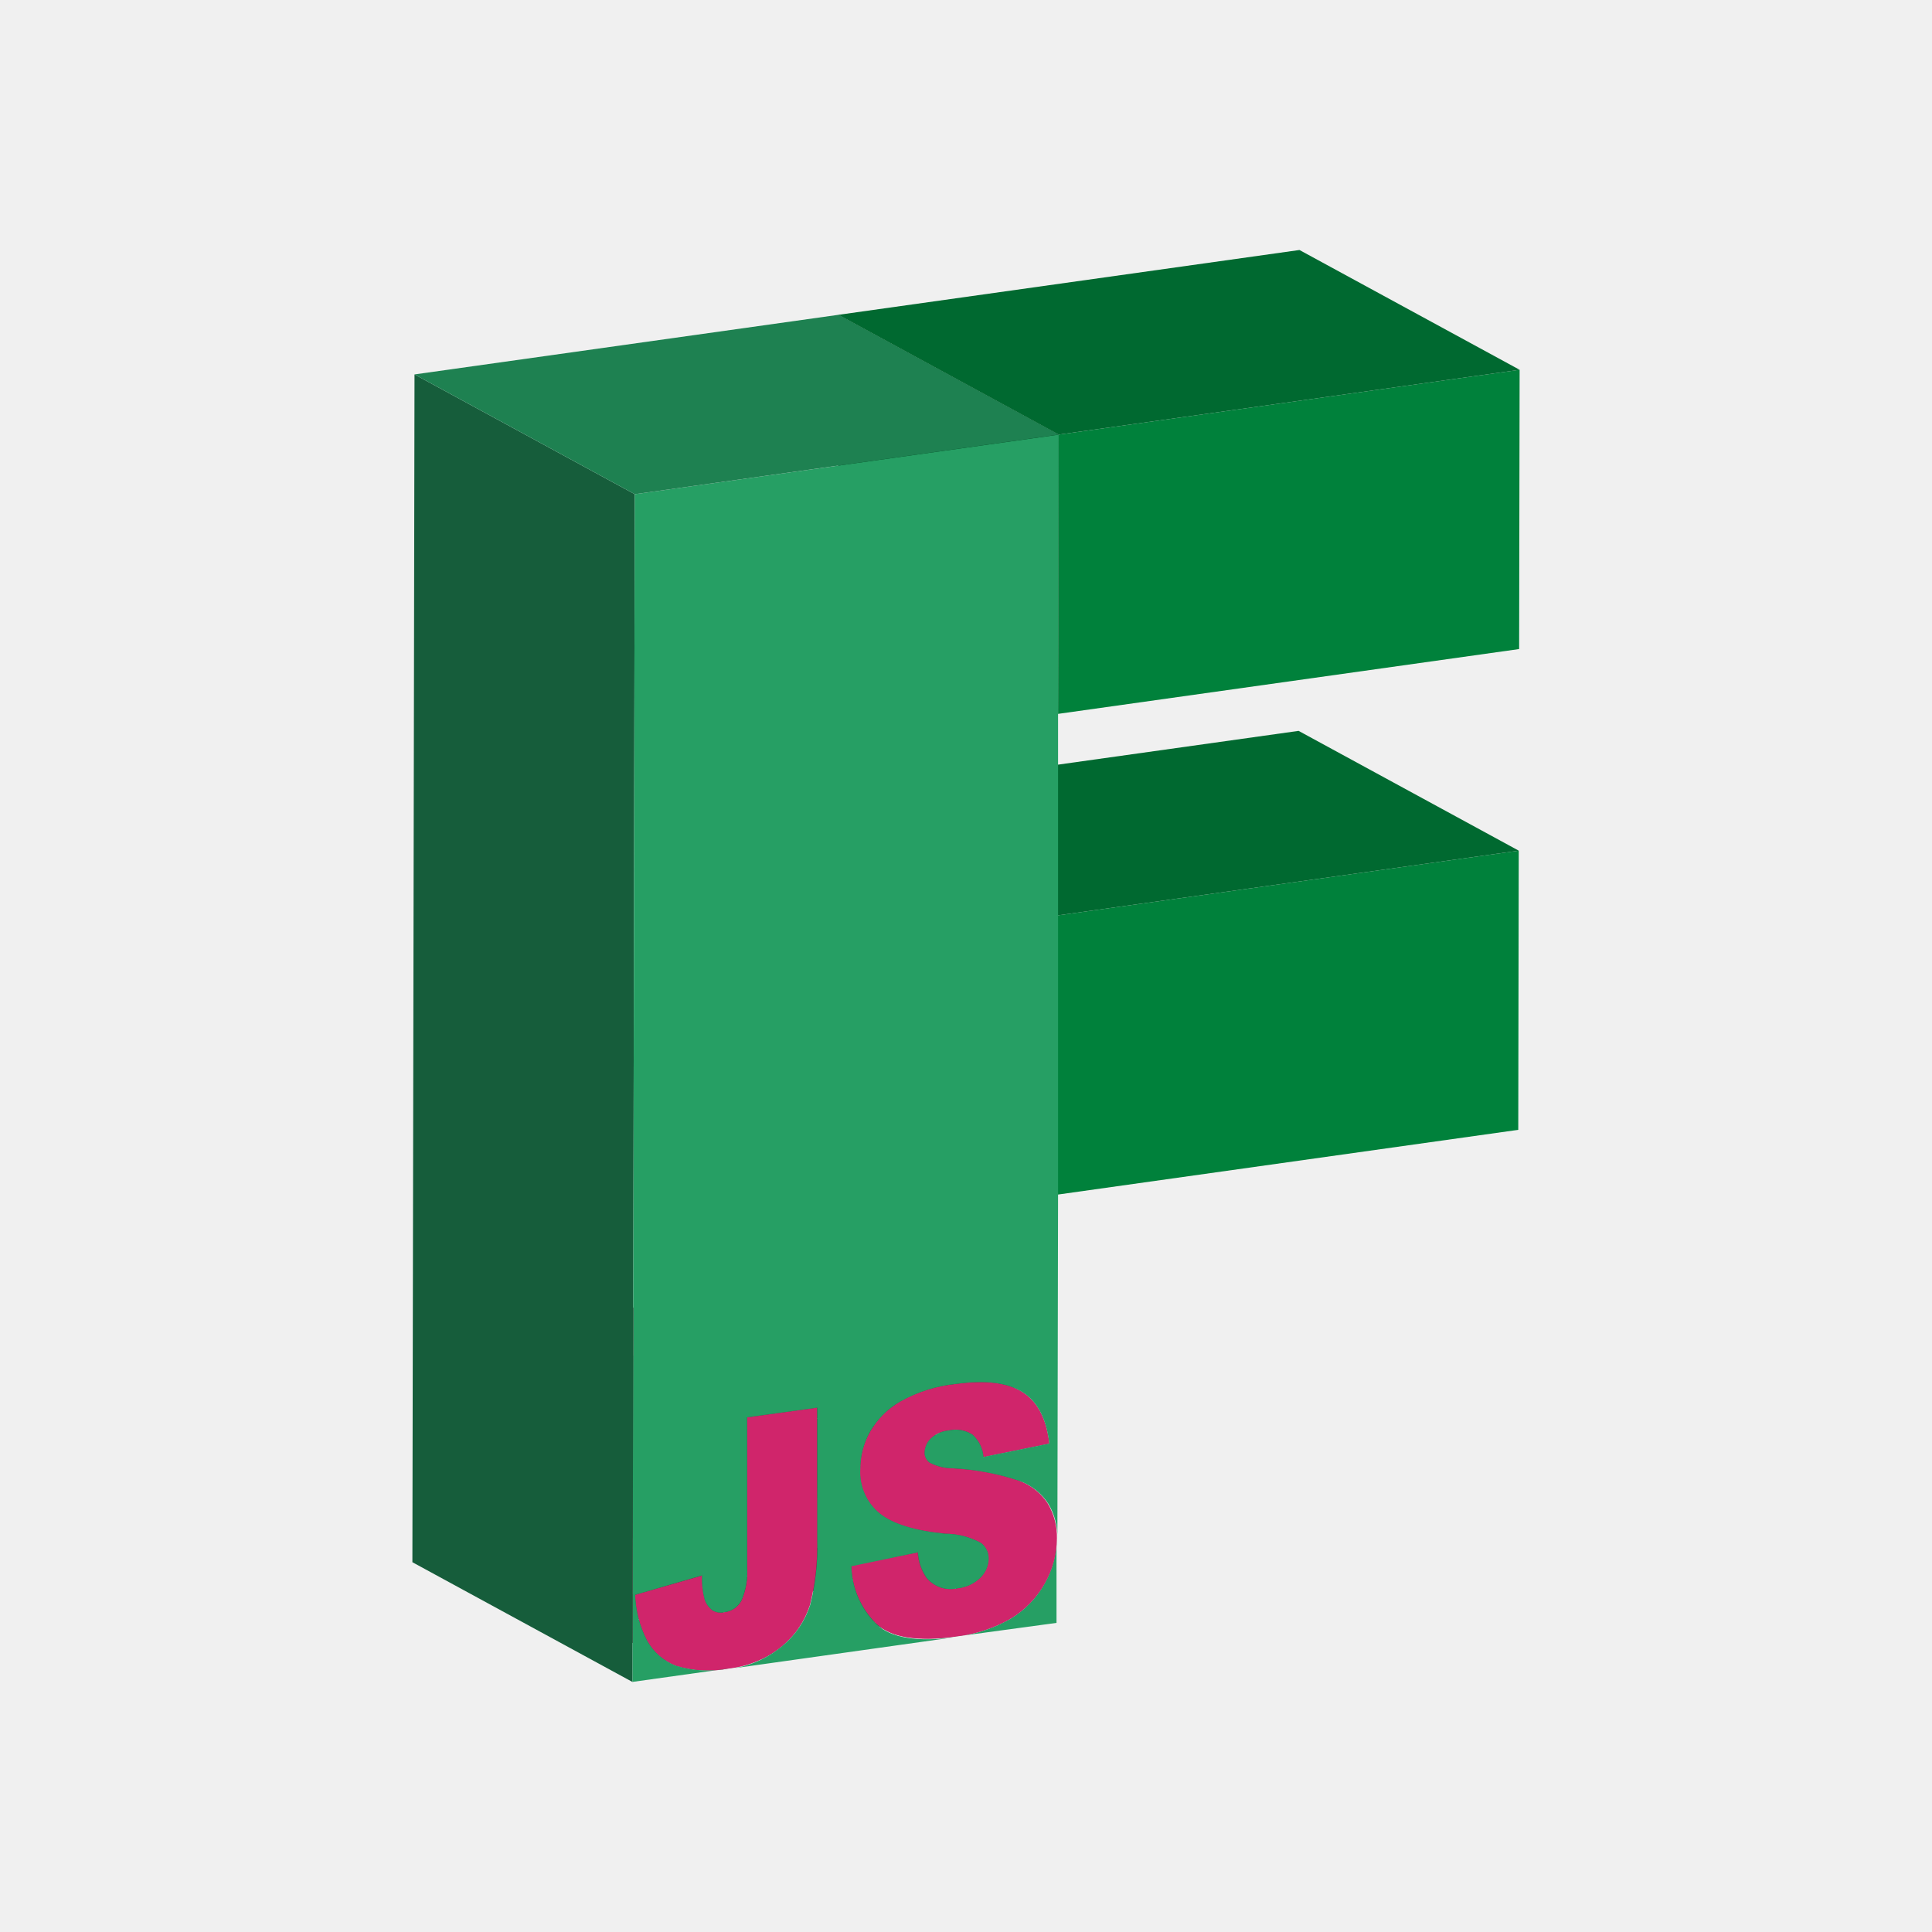
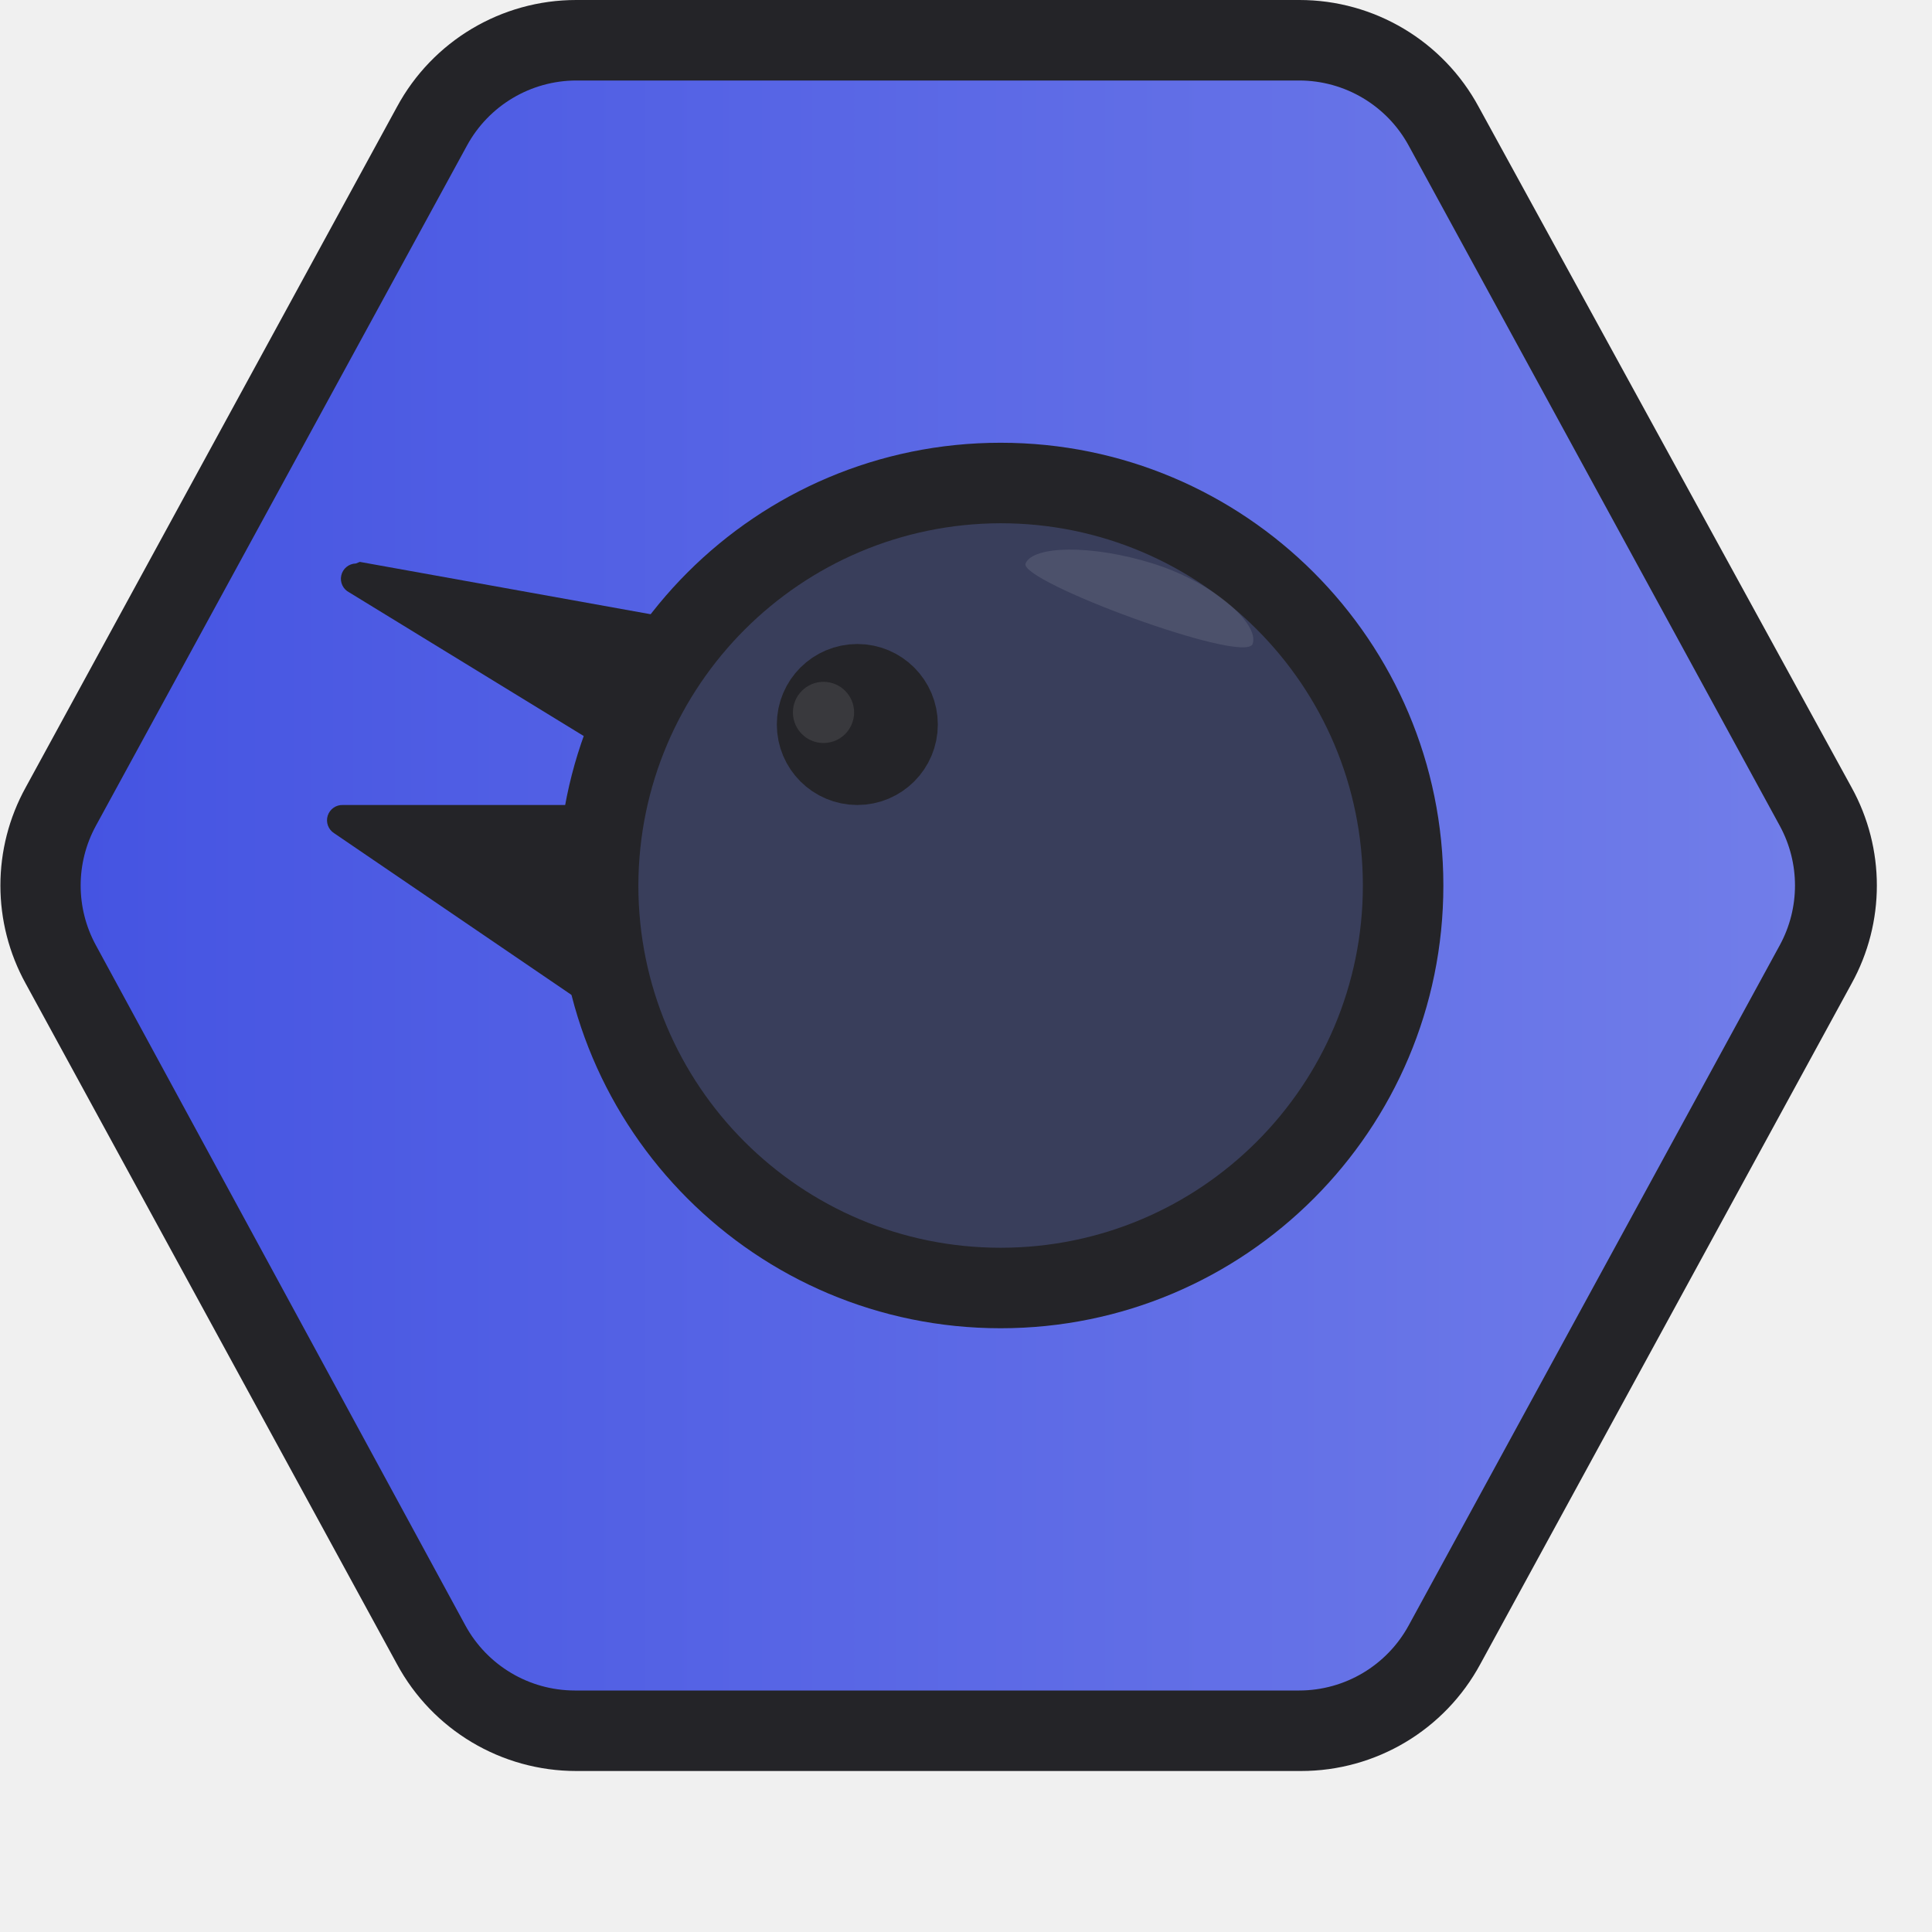
- <svg xmlns="http://www.w3.org/2000/svg" viewBox="0 0 200 200">
+ <svg xmlns="http://www.w3.org/2000/svg" width="24" height="24" viewBox="0 0 24 24">
  <defs>
-     <clipPath id="prefix__a">
-       <path class="prefix__a" d="M104.63 167.56l-22.8-12.4a9.81 9.81 0 003.49-3.61 9.32 9.32 0 001.26-4.66l22.79 12.4a9.42 9.42 0 01-1.25 4.66 9.89 9.89 0 01-3.49 3.61z" />
-     </clipPath>
-     <clipPath id="prefix__b">
-       <path class="prefix__a" d="M99 169.41L76.19 157a14.69 14.69 0 005.64-1.85l22.8 12.4a14.75 14.75 0 01-5.63 1.86z" />
-     </clipPath>
-     <clipPath id="prefix__c">
-       <path class="prefix__a" d="M96.81 164.09L74 151.7a3.66 3.66 0 002.3.32 3.84 3.84 0 002.39-1.11 2.84 2.84 0 00.85-1.94 2.06 2.06 0 00-.8-1.65 2.43 2.43 0 00-.29-.19l22.79 12.4a2.43 2.43 0 01.29.19 2 2 0 01.8 1.64 2.83 2.83 0 01-.84 1.95 3.94 3.94 0 01-2.39 1.11 3.58 3.58 0 01-2.29-.33z" />
-     </clipPath>
-     <clipPath id="prefix__d">
-       <path class="prefix__a" d="M78.46 147.13c5.41 2.94 12.62 6.86 18 9.81-6.9-3.75-12.69-6.76-20-10.38a6.74 6.74 0 012 .57z" />
-     </clipPath>
-     <clipPath id="prefix__e">
-       <path class="prefix__a" d="M86.58 146.89a6.83 6.83 0 00-.93-3.61l22.79 12.39a6.71 6.71 0 01.93 3.62z" />
-     </clipPath>
-     <clipPath id="prefix__f">
-       <path class="prefix__a" d="M85.65 143.28a5.48 5.48 0 00-2.17-2l22.8 12.4a5.57 5.57 0 012.16 2l-22.79-12.4z" />
-     </clipPath>
-     <clipPath id="prefix__g">
-       <path class="prefix__a" d="M73.11 150.94l22.8 12.4a2.91 2.91 0 00.9.75L74 151.7a3.09 3.09 0 01-.89-.76z" />
-     </clipPath>
-     <clipPath id="prefix__h">
-       <path class="prefix__a" d="M76.5 146.56s8.53 4.16 20 10.38l4.77 2.59a10 10 0 00-3.41-.76L75 146.37c.58.06 1.07.12 1.5.19z" />
-     </clipPath>
-     <clipPath id="prefix__i">
-       <path class="prefix__a" d="M83 131.7l-.28-.17 22.79 12.4a2.61 2.61 0 01.28.17c1.57 1 2.5 2.77 2.79 5.34L85.83 137c-.29-2.53-1.22-4.32-2.83-5.3z" />
-     </clipPath>
-     <clipPath id="prefix__j">
-       <path class="prefix__a" d="M68.87 156.37c1.62.88 4.06 1.1 7.32.64L99 169.41c-3.27.46-5.71.24-7.33-.64z" />
-     </clipPath>
-     <clipPath id="prefix__k">
-       <path class="prefix__a" d="M73.11 150.94a5.26 5.26 0 01-.9-2.64l20.13 10.95L95 160.7a5.17 5.17 0 00.9 2.64l-22.8-12.4z" />
-     </clipPath>
-     <clipPath id="prefix__l">
-       <path class="prefix__a" d="M77.59 135.93l22.8 12.4a2.11 2.11 0 01.27.18 3.45 3.45 0 011.14 2.32L79 138.44a3.46 3.46 0 00-1.15-2.33 1.27 1.27 0 00-.26-.18z" />
-     </clipPath>
-     <clipPath id="prefix__m">
-       <path class="prefix__a" d="M96.4 151.54l-22.79-12.4a6.57 6.57 0 002.26.48 26 26 0 016.8 1.27 7.62 7.62 0 01.81.39l22.8 12.4a8.88 8.88 0 00-.82-.39 26 26 0 00-6.79-1.29 6.59 6.59 0 01-2.27-.46z" />
-     </clipPath>
-     <clipPath id="prefix__n">
-       <path class="prefix__a" d="M73 138.35l22.8 12.4a1.34 1.34 0 00.47.68l.17.11-22.79-12.4-.17-.11a1.38 1.38 0 01-.48-.68z" />
-     </clipPath>
-     <clipPath id="prefix__o">
-       <path class="prefix__a" d="M73 138.35a1.27 1.27 0 010-.34l22.79 12.4a1.27 1.27 0 00.05.34z" />
-     </clipPath>
-     <clipPath id="prefix__p">
-       <path class="prefix__a" d="M75 146.37l22.8 12.4a15.64 15.64 0 01-5.8-1.51l-22.8-12.4a15.74 15.74 0 005.8 1.51z" />
-     </clipPath>
-     <clipPath id="prefix__q">
-       <path class="prefix__a" d="M75.46 135.67a3.4 3.4 0 012.13.26l22.8 12.4a3.43 3.43 0 00-2.13-.26 3.23 3.23 0 00-1.91.84l-22.79-12.4a3.2 3.2 0 011.9-.84z" />
-     </clipPath>
-     <clipPath id="prefix__r">
-       <path class="prefix__a" d="M72.92 138a2.12 2.12 0 01.64-1.5l22.79 12.4a2.12 2.12 0 00-.64 1.5L72.92 138z" />
-     </clipPath>
-     <clipPath id="prefix__s">
-       <path class="prefix__a" d="M82.76 131.53l22.79 12.4c-1.56-.84-3.74-1.07-6.56-.67l-22.8-12.4c2.81-.4 5.01-.17 6.57.67z" />
-     </clipPath>
-     <clipPath id="prefix__t">
-       <path class="prefix__a" d="M91.66 168.77l-22.79-12.4a4.48 4.48 0 01-1-.68 8.77 8.77 0 01-2.59-5.95l22.8 12.4a8.68 8.68 0 002.59 6 4.41 4.41 0 00.99.63z" />
-     </clipPath>
-     <clipPath id="prefix__u">
-       <path class="prefix__a" d="M92 157.26l-22.8-12.4a5.56 5.56 0 01-3-5.2 7.94 7.94 0 011.06-3.83 8.66 8.66 0 013.15-3.16 15 15 0 015.77-1.81L99 143.26a14.86 14.86 0 00-5.77 1.81 8.54 8.54 0 00-3.16 3.16 7.82 7.82 0 00-1 3.83 5.5 5.5 0 002 4.6 5.85 5.85 0 00.93.6z" />
-     </clipPath>
-     <clipPath id="prefix__v">
-       <path class="prefix__a" d="M75.45 172.72l-22.79-12.4a10.45 10.45 0 005.51-2.32 9.16 9.16 0 002.83-4.26 24.4 24.4 0 00.72-6.68l22.8 12.4a24.33 24.33 0 01-.73 6.68 9.14 9.14 0 01-2.79 4.24 10.5 10.5 0 01-5.55 2.34z" />
-     </clipPath>
-     <clipPath id="prefix__w">
-       <path class="prefix__a" d="M73.81 166.78L51 154.38a1.81 1.81 0 001.13.13 2.28 2.28 0 001.79-1.23 7.4 7.4 0 00.57-3.36l22.8 12.4a7.52 7.52 0 01-.58 3.36 2.29 2.29 0 01-1.79 1.23 1.77 1.77 0 01-1.11-.13z" />
-     </clipPath>
-     <clipPath id="prefix__x">
-       <path class="prefix__a" d="M51 154.38h-.06l20.14 11 2.66 1.45h.06z" />
-     </clipPath>
-     <clipPath id="prefix__y">
-       <path class="prefix__a" d="M47.16 160.05a11.29 11.29 0 005.5.27l22.79 12.4a11.3 11.3 0 01-5.5-.27 7.89 7.89 0 01-.72-.33l-22.79-12.4a5.88 5.88 0 00.72.33z" />
-     </clipPath>
-     <clipPath id="prefix__z">
-       <path class="prefix__a" d="M73.75 166.75L51 154.35a2.28 2.28 0 01-.85-1.19 8.41 8.41 0 01-.27-2.45l22.8 12.4a8.4 8.4 0 00.26 2.44 2.28 2.28 0 00.81 1.2z" />
-     </clipPath>
-     <clipPath id="prefix__aa">
-       <path class="prefix__a" d="M69.23 172.12l-22.79-12.4a5.88 5.88 0 01-2.29-2.27 10.88 10.88 0 01-1.24-4.75l22.79 12.4a11.06 11.06 0 001.24 4.75 5.94 5.94 0 002.29 2.27z" />
-     </clipPath>
-     <style>.prefix__a{fill:none}.prefix__b{isolation:isolate}.prefix__c{fill:#00813b}.prefix__d{fill:#004c23}.prefix__e{fill:#006930}.prefix__g{fill:#1c744a}.prefix__h{fill:#1b7147}.prefix__i{fill:#1a6d45}.prefix__j{fill:#196a43}.prefix__k{fill:#186640}.prefix__l{fill:#17623e}.prefix__m{fill:#165f3c}.prefix__o{fill:#1c784c}.prefix__q{fill:#941a4c}.prefix__r{fill:#981b4f}.prefix__s{fill:#9d1c51}.prefix__t{fill:#8f194a}.prefix__u{fill:#8a1847}.prefix__v{fill:#851845}.prefix__w{fill:#811742}.prefix__x{fill:#7c1640}.prefix__aa{fill:#269f64}.prefix__ae{fill:#1e8151}.prefix__aq{fill:#a91e57}.prefix__as{fill:#d0256b}.prefix__ax{fill:#165d3b}</style>
+     <style>.a{fill:url(#a);}.b,.d{fill:#242428;}.c{fill:#393e5b;}.d{stroke:#242428;stroke-miterlimit:10;}.e{opacity:0.1;}.f{fill:#fff;}</style>
+     <linearGradient id="a" x1="0.85" y1="12" x2="23.15" y2="12" gradientUnits="userSpaceOnUse">
+       <stop offset="0" stop-color="#4453e2" />
+       <stop offset="1" stop-color="#727ee9" />
+     </linearGradient>
  </defs>
-   <g class="prefix__b">
-     <path class="prefix__c" d="M157.22 88.06l-.05 28.9-47.73 6.71.06-28.91 47.72-6.7z" />
-     <path class="prefix__d" d="M109.44 123.67l-22.79-12.4.05-28.91 22.8 12.4-.06 28.91z" />
-     <path class="prefix__e" d="M109.5 94.76l-22.8-12.4 47.73-6.7 22.79 12.4-47.72 6.7z" />
+   <path class="a" d="M7.51,22.5a2.05,2.05,0,0,1-1.8-1.07L1.1,13a2.06,2.06,0,0,1,0-2L5.71,2.57A2.05,2.05,0,0,1,7.51,1.5h9a2.05,2.05,0,0,1,1.8,1.07L22.9,11a2.06,2.06,0,0,1,0,2l-4.61,8.45a2.05,2.05,0,0,1-1.8,1.07Z" transform="translate(-0.35 -1)" />
+   <path class="b" d="M16.49,2a1.55,1.55,0,0,1,1.36.81l4.61,8.45a1.55,1.55,0,0,1,0,1.48l-4.61,8.45a1.55,1.55,0,0,1-1.36.81h-9a1.55,1.55,0,0,1-1.36-.81L1.54,12.74a1.55,1.55,0,0,1,0-1.48L6.15,2.81A1.55,1.55,0,0,1,7.51,2h9m0-1h-9A2.53,2.53,0,0,0,5.28,2.33L.67,10.78a2.52,2.52,0,0,0,0,2.44l4.61,8.45A2.53,2.53,0,0,0,7.51,23h9a2.53,2.53,0,0,0,2.23-1.33l4.61-8.45a2.52,2.52,0,0,0,0-2.44L18.72,2.33A2.53,2.53,0,0,0,16.49,1Z" transform="translate(-0.35 -1)" />
+   <path class="b" d="M5.61,11.5H8.82l-.5,1.87Zm.71-2.74,3.08.56-.31,1.15Z" transform="translate(-0.35 -1)" />
+   <path class="b" d="M8.16,12,8,12.55,7.22,12h.94M4.77,8a.19.19,0,0,0-.08.36L9,11H4.61a.19.19,0,0,0-.11.35L8.39,14a.23.23,0,0,0,.11,0,.2.2,0,0,0,.19-.14L10,9.12a.19.19,0,0,0-.18-.24h0l-5-.9Z" transform="translate(-0.35 -1)" />
+   <circle class="c" cx="12.42" cy="11" r="5" />
+   <path class="b" d="M12.78,7.5A4.5,4.5,0,1,1,8.28,12a4.51,4.51,0,0,1,4.5-4.5m0-1a5.5,5.5,0,1,0,5.5,5.5,5.5,5.5,0,0,0-5.5-5.5Z" transform="translate(-0.35 -1)" />
+   <circle class="d" cx="10.65" cy="9" r="0.5" />
+   <path class="d" d="M6.72,11" transform="translate(-0.35 -1)" />
+   <g class="e">
+     <path class="f" d="M15.91,9c-.1.26-2.91-.78-2.82-1s.81-.24,1.58,0S16,8.76,15.91,9Z" transform="translate(-0.35 -1)" />
  </g>
-   <g class="prefix__b">
-     <path class="prefix__c" d="M157.31 38.28l-.05 28.91-47.73 6.71.06-28.91 47.72-6.71z" />
-     <path class="prefix__d" d="M109.53 73.9L86.74 61.5l.05-28.91 22.8 12.4-.06 28.91z" />
-     <path class="prefix__e" d="M109.59 44.99l-22.8-12.4 47.73-6.71 22.79 12.4-47.72 6.71z" />
-   </g>
-   <g class="prefix__b">
-     <g class="prefix__b">
-       <g class="prefix__b" clip-path="url(#prefix__a)">
-         <path class="prefix__g" d="M104.63 167.56l-22.8-12.4c.17-.1.33-.21.49-.32l22.79 12.4-.48.32" />
-         <path class="prefix__h" d="M105.11 167.24l-22.79-12.4a10 10 0 001-.8l22.79 12.4a11.61 11.61 0 01-1 .8" />
-         <path class="prefix__i" d="M106.13 166.44L83.34 154a8.3 8.3 0 00.78-.79l22.79 12.4a8.3 8.3 0 01-.78.79" />
-         <path class="prefix__j" d="M106.91 165.65l-22.79-12.4a9.28 9.28 0 00.67-.85l22.79 12.4a9.28 9.28 0 01-.67.85" />
-         <path class="prefix__k" d="M107.58 164.8l-22.79-12.4a8.1 8.1 0 00.53-.85l.11-.18 22.79 12.39c0 .07-.07.13-.1.19-.17.3-.35.58-.54.85" />
-         <path class="prefix__l" d="M108.22 163.76l-22.79-12.39a9.94 9.94 0 00.58-1.3l22.8 12.4a11.43 11.43 0 01-.59 1.29" />
-         <path class="prefix__m" d="M108.81 162.47L86 150.07a9.12 9.12 0 00.57-3.18l22.79 12.4a9.34 9.34 0 01-.56 3.18" />
-       </g>
-     </g>
-     <g class="prefix__b">
-       <g class="prefix__b" clip-path="url(#prefix__b)">
-         <path class="prefix__o" d="M99 169.41L76.19 157a15.83 15.83 0 004.62-1.3l22.79 12.4a16.17 16.17 0 01-4.61 1.3" />
-         <path class="prefix__g" d="M103.6 168.11l-22.79-12.4a9.87 9.87 0 001-.55l22.8 12.4a11.2 11.2 0 01-1 .55" />
-       </g>
-     </g>
-     <g class="prefix__b">
-       <g class="prefix__b" clip-path="url(#prefix__c)">
-         <path class="prefix__q" d="M96.81 164.09L74 151.7l.11.05 22.79 12.4-.1-.06" />
-         <path class="prefix__r" d="M96.91 164.15l-22.79-12.4a2.78 2.78 0 00.57.21l22.79 12.4a2.78 2.78 0 01-.57-.21" />
-         <path class="prefix__s" d="M97.48 164.36L74.69 152a3.94 3.94 0 001.62.06 4.63 4.63 0 001.39-.39L100.49 164a4.65 4.65 0 01-1.38.39 4.37 4.37 0 01-1.63-.06" />
-         <path class="prefix__r" d="M100.49 164L77.7 151.63a4.08 4.08 0 00.5-.29l22.8 12.4a3.45 3.45 0 01-.5.29" />
-         <path class="prefix__q" d="M101 163.74l-22.8-12.4a3.92 3.92 0 00.32-.25l22.79 12.4a3.92 3.92 0 01-.32.25" />
-         <path class="prefix__t" d="M101.31 163.49l-22.79-12.4.18-.18.07-.08 22.8 12.4a.27.27 0 00-.07.08l-.19.18" />
-         <path class="prefix__u" d="M101.57 163.23l-22.8-12.4a2.5 2.5 0 00.26-.33l22.8 12.4-.26.33" />
-         <path class="prefix__v" d="M101.83 162.9L79 150.5a2.8 2.8 0 00.2-.32l22.8 12.4c-.06.11-.13.21-.2.32" />
-         <path class="prefix__w" d="M102 162.58l-22.8-12.4a2.83 2.83 0 00.16-.36l22.8 12.4c0 .12-.1.24-.16.36" />
-         <path class="prefix__x" d="M102.19 162.22l-22.8-12.4a2.46 2.46 0 00.16-.85 2.06 2.06 0 00-.8-1.65 2.43 2.43 0 00-.29-.19l22.79 12.4a2.43 2.43 0 01.29.19 2 2 0 01.8 1.64 2.51 2.51 0 01-.15.86" />
-       </g>
-     </g>
-     <g class="prefix__b">
-       <g class="prefix__b" clip-path="url(#prefix__d)">
-         <path class="prefix__o" d="M94.44 158.19L71.65 145.8a23.38 23.38 0 003.39.57 16.68 16.68 0 012.4.39l22.79 12.4a16.51 16.51 0 00-2.39-.39 22 22 0 01-3.4-.58" />
-         <path class="prefix__g" d="M100.23 159.16l-22.79-12.4a4.43 4.43 0 01.92.32l22.8 12.4a4.54 4.54 0 00-.93-.32" />
-         <path class="prefix__h" d="M101.16 159.48l-22.8-12.4h.1l22.79 12.4-.09-.05" />
-       </g>
-     </g>
-     <g class="prefix__b">
-       <g class="prefix__b" clip-path="url(#prefix__e)">
-         <path class="prefix__m" d="M109.37 159.29l-22.79-12.4a6.83 6.83 0 00-.93-3.61 5.48 5.48 0 00-2.17-2l22.8 12.4a5.57 5.57 0 012.16 2 6.71 6.71 0 01.93 3.62" />
-       </g>
-     </g>
-     <path class="prefix__aa" d="M104.63 167.56a9.89 9.89 0 003.49-3.61 9.42 9.42 0 001.25-4.66V168L99 169.41a14.75 14.75 0 005.63-1.85z" />
-     <g class="prefix__b">
-       <g class="prefix__b" clip-path="url(#prefix__f)">
-         <path class="prefix__m" d="M109.37 159.29l-22.79-12.4a6.83 6.83 0 00-.93-3.61 5.48 5.48 0 00-2.17-2l22.8 12.4a5.57 5.57 0 012.16 2 6.71 6.71 0 01.93 3.62" />
-       </g>
-     </g>
-     <g class="prefix__b">
-       <g class="prefix__b" clip-path="url(#prefix__g)">
-         <path class="prefix__m" d="M96.81 164.09L74 151.7a3.09 3.09 0 01-.9-.76 5.26 5.26 0 01-.9-2.64L95 160.7a5.17 5.17 0 00.9 2.64 2.91 2.91 0 00.9.75" />
-       </g>
-     </g>
-     <g class="prefix__b">
-       <g class="prefix__b" clip-path="url(#prefix__h)">
-         <path class="prefix__o" d="M94.44 158.19L71.65 145.8a23.38 23.38 0 003.39.57 16.68 16.68 0 012.4.39l22.79 12.4a16.51 16.51 0 00-2.39-.39 22 22 0 01-3.4-.58" />
-         <path class="prefix__g" d="M100.23 159.16l-22.79-12.4a4.43 4.43 0 01.92.32l22.8 12.4a4.54 4.54 0 00-.93-.32" />
-         <path class="prefix__h" d="M101.16 159.48l-22.8-12.4h.1l22.79 12.4-.09-.05" />
-       </g>
-     </g>
-     <path class="prefix__ae" d="M101.8 150.84l-22.79-12.4 6.82-1.4 22.8 12.4-6.83 1.4z" />
-     <g class="prefix__b">
-       <g class="prefix__b" clip-path="url(#prefix__i)">
-         <path class="prefix__m" d="M108.62 149.44L85.83 137c-.29-2.57-1.22-4.36-2.79-5.34l-.28-.17 22.79 12.4a2.61 2.61 0 01.28.17c1.57 1 2.5 2.77 2.79 5.34" />
-       </g>
-     </g>
-     <g class="prefix__b">
-       <g class="prefix__b" clip-path="url(#prefix__j)">
-         <path class="prefix__h" d="M91.66 168.77l-22.79-12.4.2.11 22.79 12.39-.2-.1" />
-         <path class="prefix__g" d="M91.86 168.87l-22.79-12.39a6.67 6.67 0 001.24.45l22.79 12.4a6.25 6.25 0 01-1.24-.46" />
-         <path class="prefix__o" d="M93.1 169.33l-22.79-12.4a15.47 15.47 0 005.88.08L99 169.41a15.52 15.52 0 01-5.89-.08" />
-       </g>
-     </g>
-     <g class="prefix__b">
-       <g class="prefix__b" clip-path="url(#prefix__k)">
-         <path class="prefix__m" d="M96.81 164.09L74 151.7a3.09 3.09 0 01-.9-.76 5.26 5.26 0 01-.9-2.64L95 160.7a5.17 5.17 0 00.9 2.64 2.91 2.91 0 00.9.75" />
-       </g>
-     </g>
-     <g class="prefix__b">
-       <g class="prefix__b" clip-path="url(#prefix__l)">
-         <path class="prefix__x" d="M101.8 150.83L79 138.44a3.46 3.46 0 00-1.15-2.33 1.27 1.27 0 00-.27-.18l22.8 12.4a2.11 2.11 0 01.27.18 3.45 3.45 0 011.14 2.32" />
-       </g>
-     </g>
-     <g class="prefix__b">
-       <g class="prefix__b" clip-path="url(#prefix__m)">
-         <path class="prefix__q" d="M96.4 151.54l-22.79-12.4h.06l22.79 12.4h-.06" />
-         <path class="prefix__r" d="M96.46 151.57l-22.79-12.4a3.23 3.23 0 00.56.2L97 151.77a3.56 3.56 0 01-.56-.2" />
-         <path class="prefix__s" d="M97 151.77l-22.79-12.4a11.29 11.29 0 001.64.25 35.71 35.71 0 015.45.84l22.79 12.4a35.55 35.55 0 00-5.44-.84 11.46 11.46 0 01-1.65-.25" />
-         <path class="prefix__r" d="M104.11 152.86l-22.79-12.4a10.83 10.83 0 011.35.43l.53.24 22.8 12.4-.54-.24a10.83 10.83 0 00-1.35-.43" />
-         <path class="prefix__q" d="M106 153.53l-22.8-12.4.28.15 22.8 12.4-.28-.15" />
-       </g>
-     </g>
-     <g class="prefix__b">
-       <g class="prefix__b" clip-path="url(#prefix__n)">
-         <path class="prefix__m" d="M96.4 151.54l-22.79-12.4-.17-.11a1.23 1.23 0 01-.52-1 2.1 2.1 0 01.12-.7l22.8 12.4a1.89 1.89 0 00-.13.7 1.26 1.26 0 00.52 1l.17.11" />
-       </g>
-     </g>
-     <g class="prefix__b">
-       <g class="prefix__b" clip-path="url(#prefix__o)">
-         <path class="prefix__m" d="M96.4 151.54l-22.79-12.4-.17-.11a1.23 1.23 0 01-.52-1 2.1 2.1 0 01.12-.7l22.8 12.4a1.89 1.89 0 00-.13.7 1.26 1.26 0 00.52 1l.17.11" />
-       </g>
-     </g>
-     <g class="prefix__b">
-       <g class="prefix__b" clip-path="url(#prefix__p)">
-         <path class="prefix__h" d="M92 157.26l-22.8-12.4.29.15 22.79 12.4-.28-.15" />
-         <path class="prefix__g" d="M92.25 157.41L69.46 145a11.33 11.33 0 002.19.79l22.79 12.39a10.94 10.94 0 01-2.19-.78" />
-         <path class="prefix__o" d="M94.44 158.19L71.65 145.8a23.38 23.38 0 003.39.57 16.68 16.68 0 012.4.39l22.79 12.4a16.51 16.51 0 00-2.39-.39 22 22 0 01-3.4-.58" />
-       </g>
-     </g>
-     <g class="prefix__b">
-       <g class="prefix__b" clip-path="url(#prefix__q)">
-         <path class="prefix__i" d="M96.35 148.91l-22.79-12.4.1-.09 22.79 12.4-.1.09" />
-         <path class="prefix__h" d="M96.45 148.82l-22.79-12.4a2.11 2.11 0 01.23-.19l22.8 12.4a1.55 1.55 0 00-.24.19" />
-         <path class="prefix__g" d="M96.69 148.63l-22.8-12.4a2.46 2.46 0 01.39-.22l22.8 12.4a2.46 2.46 0 00-.39.22" />
-         <path class="prefix__o" d="M97.08 148.41L74.28 136a4.31 4.31 0 011.18-.34 4.13 4.13 0 011.59.05l22.79 12.4a4.52 4.52 0 00-2.76.29" />
-         <path class="prefix__g" d="M99.84 148.12l-22.79-12.4a2.09 2.09 0 01.46.17l22.8 12.4a2.38 2.38 0 00-.47-.17" />
-         <path class="prefix__h" d="M100.31 148.29l-22.8-12.4h.08l22.8 12.4h-.08" />
-       </g>
-     </g>
-     <g class="prefix__b">
-       <g class="prefix__b" clip-path="url(#prefix__r)">
-         <path class="prefix__m" d="M96.4 151.54l-22.79-12.4-.17-.11a1.23 1.23 0 01-.52-1 2.1 2.1 0 01.12-.7l22.8 12.4a1.89 1.89 0 00-.13.7 1.26 1.26 0 00.52 1l.17.11" />
-         <path class="prefix__l" d="M95.84 149.71L73 137.31l.12-.26L96 149.45a1.23 1.23 0 00-.12.26" />
-         <path class="prefix__k" d="M96 149.45l-22.8-12.4a1.76 1.76 0 01.14-.23l22.8 12.4a1.76 1.76 0 00-.14.23" />
-         <path class="prefix__j" d="M96.1 149.22l-22.8-12.4a2.11 2.11 0 01.19-.23L96.28 149a1.3 1.3 0 00-.18.23" />
-         <path class="prefix__i" d="M96.28 149l-22.79-12.4.07-.08 22.79 12.4-.07.08" />
-       </g>
-     </g>
-     <g class="prefix__b">
-       <g class="prefix__b" clip-path="url(#prefix__s)">
-         <path class="prefix__s" d="M99 143.26l-22.8-12.4a13.27 13.27 0 015.1.11l22.8 12.4a13.28 13.28 0 00-5.1-.11" />
-         <path class="prefix__r" d="M104.09 143.37L81.29 131a5.86 5.86 0 011.26.46l22.79 12.4a6 6 0 00-1.25-.46" />
-         <path class="prefix__q" d="M105.34 143.83l-22.79-12.4.21.1 22.79 12.4-.21-.1" />
-       </g>
-     </g>
-     <path class="prefix__aq" d="M88.12 162.14l-22.8-12.4 6.89-1.44L95 160.7l-6.88 1.44z" />
-     <g class="prefix__b">
-       <g class="prefix__b" clip-path="url(#prefix__t)">
-         <path class="prefix__x" d="M91.66 168.77l-22.79-12.4a4.48 4.48 0 01-1-.68 8.77 8.77 0 01-2.59-5.95l22.8 12.4a8.68 8.68 0 002.59 6 4.41 4.41 0 001 .68" />
-       </g>
-     </g>
-     <path class="prefix__as" d="M99 143.26q4.49-.63 6.84.84c1.57 1 2.5 2.77 2.79 5.34l-6.82 1.39a3.45 3.45 0 00-1.14-2.32 3.15 3.15 0 00-2.4-.44 3.23 3.23 0 00-1.91.84 2.12 2.12 0 00-.64 1.5 1.26 1.26 0 00.52 1 5.28 5.28 0 002.44.59 26 26 0 016.79 1.27 6 6 0 013 2.38 6.8 6.8 0 01.94 3.62 9.53 9.53 0 01-1.26 4.66 9.89 9.89 0 01-3.49 3.61 14.75 14.75 0 01-5.66 1.87q-6 .84-8.28-1.32a8.68 8.68 0 01-2.59-6L95 160.7a5.17 5.17 0 00.9 2.64 3.25 3.25 0 003.2 1.08 3.94 3.94 0 002.39-1.11 2.83 2.83 0 00.84-1.95 2 2 0 00-.8-1.64 7.83 7.83 0 00-3.7-.95c-3.18-.32-5.44-1-6.79-2.11a5.5 5.5 0 01-2-4.6 7.82 7.82 0 011-3.83 8.54 8.54 0 013.16-3.16 14.86 14.86 0 015.8-1.81z" />
-     <g class="prefix__b">
-       <g class="prefix__b" clip-path="url(#prefix__u)">
-         <path class="prefix__x" d="M92 157.26l-22.8-12.4a5.56 5.56 0 01-3-5.2 7.66 7.66 0 01.47-2.56l22.8 12.4a7.42 7.42 0 00-.47 2.56 5.5 5.5 0 002 4.6 5.85 5.85 0 00.92.6" />
-         <path class="prefix__w" d="M89.48 149.5l-22.8-12.4a10.51 10.51 0 01.52-1.1L90 148.35a8.33 8.33 0 00-.52 1.15" />
-         <path class="prefix__v" d="M90 148.35L67.2 136a.75.75 0 00.07-.12 7.57 7.57 0 01.42-.67l22.8 12.4a5.87 5.87 0 00-.43.67l-.06.12" />
-         <path class="prefix__u" d="M90.49 147.56l-22.8-12.4a7.36 7.36 0 01.55-.7L91 146.86a7.36 7.36 0 00-.55.7" />
-         <path class="prefix__t" d="M91 146.86l-22.8-12.4a7.49 7.49 0 01.69-.69l22.79 12.4a7.36 7.36 0 00-.68.69" />
-         <path class="prefix__q" d="M91.72 146.17l-22.79-12.4a8.23 8.23 0 011-.76l22.79 12.4a10.34 10.34 0 00-1 .76" />
-         <path class="prefix__r" d="M92.68 145.41L69.89 133c.17-.12.35-.23.53-.34a9.51 9.51 0 01.9-.48l22.79 12.39a6.83 6.83 0 00-.89.49l-.54.34" />
-         <path class="prefix__s" d="M94.11 144.58l-22.79-12.39a17.14 17.14 0 014.87-1.33L99 143.26a17.58 17.58 0 00-4.88 1.32" />
-       </g>
-     </g>
-     <g class="prefix__b">
-       <g class="prefix__b" clip-path="url(#prefix__v)">
-         <path class="prefix__o" d="M75.45 172.72l-22.79-12.4a12.12 12.12 0 003.41-1l22.8 12.39a11.87 11.87 0 01-3.42 1" />
-         <path class="prefix__g" d="M78.87 171.73l-22.8-12.39a9.73 9.73 0 001.34-.77L80.2 171a9.16 9.16 0 01-1.33.76" />
-         <path class="prefix__h" d="M80.2 171l-22.79-12.4a11 11 0 00.76-.59l.14-.13 22.79 12.4-.14.13a9 9 0 01-.76.59" />
-         <path class="prefix__i" d="M81.1 170.25l-22.79-12.4a9.55 9.55 0 00.9-.9L82 169.35a9.55 9.55 0 01-.9.9" />
-         <path class="prefix__j" d="M82 169.35L59.21 157a8.6 8.6 0 00.67-.85l22.79 12.4a8.6 8.6 0 01-.67.85" />
-         <path class="prefix__k" d="M82.67 168.5l-22.79-12.4a9 9 0 00.54-.88l22.8 12.4c-.17.3-.35.59-.55.88" />
-         <path class="prefix__l" d="M83.22 167.62l-22.8-12.4a7.51 7.51 0 00.47-1l22.8 12.4a9.72 9.72 0 01-.47 1" />
-         <path class="prefix__m" d="M83.69 166.58l-22.8-12.4c.06-.14.1-.29.15-.44a24.4 24.4 0 00.72-6.68l22.8 12.4a24.33 24.33 0 01-.73 6.68c0 .15-.09.3-.14.44" />
-       </g>
-     </g>
-     <g class="prefix__b">
-       <g class="prefix__b" clip-path="url(#prefix__w)">
-         <path class="prefix__q" d="M73.81 166.78L51 154.38l22.8 12.4" />
-         <path class="prefix__r" d="M73.85 166.8l-22.8-12.4a.85.85 0 00.24.09l22.79 12.4a.79.79 0 01-.23-.09" />
-         <path class="prefix__s" d="M74.08 166.89l-22.79-12.4a2.14 2.14 0 00.85 0 2.77 2.77 0 00.74-.21l22.8 12.4a3 3 0 01-.75.21 2.15 2.15 0 01-.85 0" />
-         <path class="prefix__r" d="M75.68 166.7l-22.8-12.4.32-.18L76 166.51l-.31.19" />
-         <path class="prefix__q" d="M76 166.51l-22.8-12.39a1.81 1.81 0 00.21-.18l22.8 12.4a1.84 1.84 0 01-.22.17" />
-         <path class="prefix__t" d="M76.21 166.34l-22.8-12.4a1.62 1.62 0 00.19-.18l22.79 12.4-.18.18" />
-         <path class="prefix__u" d="M76.39 166.16l-22.79-12.4.17-.22 22.79 12.4a1.84 1.84 0 01-.17.22" />
-         <path class="prefix__v" d="M76.56 165.94l-22.79-12.4.16-.26 22.79 12.4a2.26 2.26 0 01-.16.26" />
-         <path class="prefix__w" d="M76.72 165.68l-22.79-12.4a2.2 2.2 0 00.18-.41l22.79 12.4a2.2 2.2 0 01-.18.41" />
-         <path class="prefix__x" d="M76.9 165.27l-22.79-12.4a8.82 8.82 0 00.39-3l22.8 12.4a9.05 9.05 0 01-.4 3" />
-       </g>
-     </g>
-     <g class="prefix__b">
-       <g class="prefix__b" clip-path="url(#prefix__x)">
-         <path class="prefix__m" d="M73.81 166.78L51 154.38h-.06l22.8 12.4h.06" />
-       </g>
-     </g>
-     <path class="prefix__ax" d="M84.56 159.46l-22.8-12.4.03-13.74 22.79 12.4-.02 13.74z" />
-     <g class="prefix__b">
-       <g class="prefix__b" clip-path="url(#prefix__y)">
-         <path class="prefix__h" d="M69.23 172.12l-22.79-12.4.21.11 22.8 12.4-.22-.11" />
-         <path class="prefix__g" d="M69.45 172.23l-22.8-12.4a4.61 4.61 0 00.51.22 3.87 3.87 0 00.63.2l22.79 12.4a4.21 4.21 0 01-.63-.2l-.5-.22" />
-         <path class="prefix__o" d="M70.58 172.65l-22.79-12.4a12.68 12.68 0 004.87.07l22.79 12.4a12.69 12.69 0 01-4.87-.07" />
-       </g>
-     </g>
-     <g class="prefix__b">
-       <g class="prefix__b" clip-path="url(#prefix__z)">
-         <path class="prefix__m" d="M73.75 166.75L51 154.35a2.28 2.28 0 01-.85-1.19 8.41 8.41 0 01-.27-2.45l22.8 12.4a8.4 8.4 0 00.26 2.44 2.28 2.28 0 00.86 1.2" />
-       </g>
-     </g>
-     <path fill="#7a153f" d="M77.3 162.32l-22.8-12.4.03-15.58 22.8 12.4-.03 15.58z" />
-     <path fill="#a81e57" d="M77.33 146.74l-22.8-12.4 7.26-1.02 22.79 12.4-7.25 1.02z" />
-     <g class="prefix__b">
-       <g class="prefix__b" clip-path="url(#prefix__aa)">
-         <path class="prefix__x" d="M69.23 172.12l-22.79-12.4a5.88 5.88 0 01-2.29-2.27 10.88 10.88 0 01-1.24-4.75l22.79 12.4a11.06 11.06 0 001.24 4.75 5.94 5.94 0 002.29 2.27" />
-       </g>
-     </g>
-     <path class="prefix__as" d="M84.58 145.72v13.74a24.33 24.33 0 01-.73 6.68 9.14 9.14 0 01-2.85 4.24 10.5 10.5 0 01-5.51 2.34 11.3 11.3 0 01-5.5-.27 5.8 5.8 0 01-3-2.6 11.06 11.06 0 01-1.24-4.75l6.93-2a8.4 8.4 0 00.26 2.44 2.28 2.28 0 00.86 1.2 1.72 1.72 0 001.18.16 2.29 2.29 0 001.79-1.23 7.52 7.52 0 00.58-3.36v-15.58z" />
-     <path class="prefix__aq" d="M65.7 165.1l-22.79-12.4 6.92-1.99 22.8 12.4-6.93 1.99z" />
-     <path class="prefix__ax" d="M65.48 174.12l-22.79-12.4.22-122.96 22.8 12.4-.23 122.96z" />
-     <path class="prefix__aa" d="M65.71 51.16L109.59 45l-.06 28.91V123.68l-.07 35.62a6.71 6.71 0 00-.93-3.62 6 6 0 00-3-2.38 26 26 0 00-6.86-1.3 5.28 5.28 0 01-2.44-.59 1.26 1.26 0 01-.52-1 2.12 2.12 0 01.64-1.5 3.23 3.23 0 011.91-.84 3.15 3.15 0 012.4.44 3.45 3.45 0 011.14 2.32l6.82-1.39c-.29-2.57-1.22-4.36-2.79-5.34s-3.85-1.26-6.84-.84a14.86 14.86 0 00-5.77 1.81 8.54 8.54 0 00-3.16 3.16 7.82 7.82 0 00-1 3.83 5.5 5.5 0 002 4.6c1.35 1.08 3.61 1.79 6.79 2.11a7.83 7.83 0 013.7.95 2 2 0 01.8 1.64 2.83 2.83 0 01-.84 1.95 3.94 3.94 0 01-2.39 1.11 3.25 3.25 0 01-3.2-1.08 5.17 5.17 0 01-.9-2.64l-6.89 1.44a8.68 8.68 0 002.59 6q2.3 2.16 8.28 1.32l-23.54 3.31a10.5 10.5 0 005.54-2.39 9.14 9.14 0 002.87-4.24 24.33 24.33 0 00.73-6.68v-13.74l-7.26 1v15.58a7.52 7.52 0 01-.58 3.36 2.29 2.29 0 01-1.79 1.23 1.72 1.72 0 01-1.18-.16 2.28 2.28 0 01-.86-1.2 8.4 8.4 0 01-.26-2.44l-6.93 2a11.06 11.06 0 001.24 4.75 5.8 5.8 0 003 2.6 11.3 11.3 0 005.5.27l-10 1.4z" />
-     <path class="prefix__ae" d="M65.71 51.16l-22.8-12.4 43.88-6.17 22.8 12.4-43.88 6.17z" />
+   <g class="e">
+     <circle class="f" cx="10.23" cy="8.85" r="0.38" />
  </g>
</svg>
